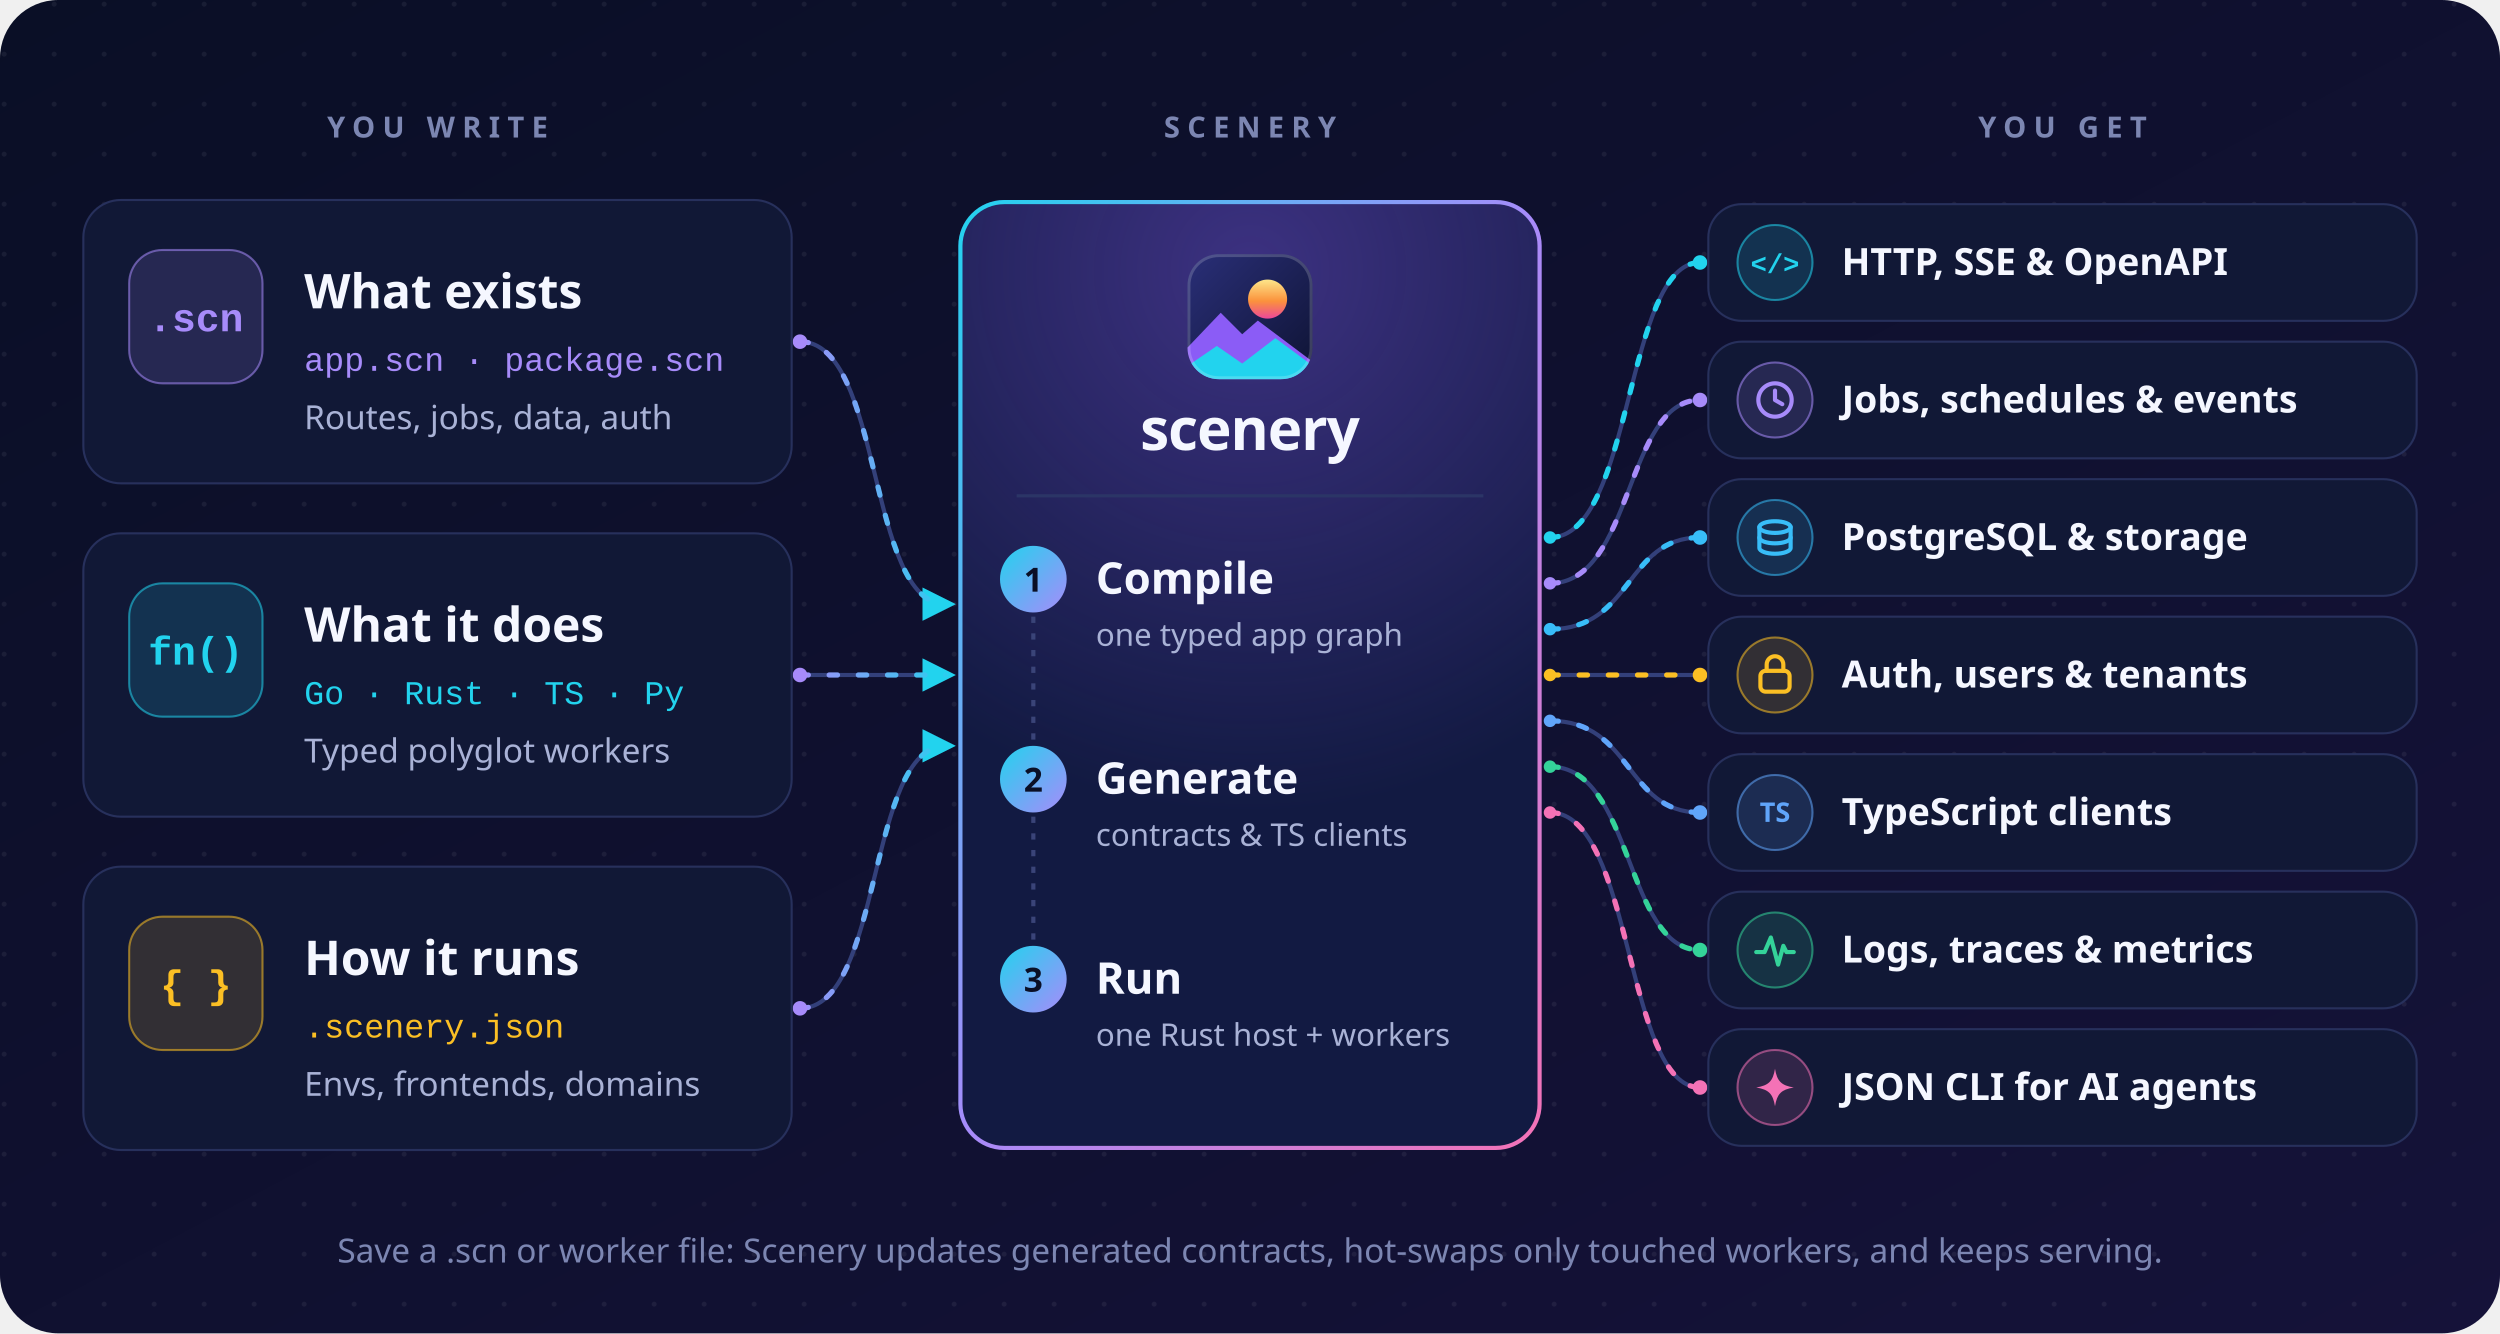
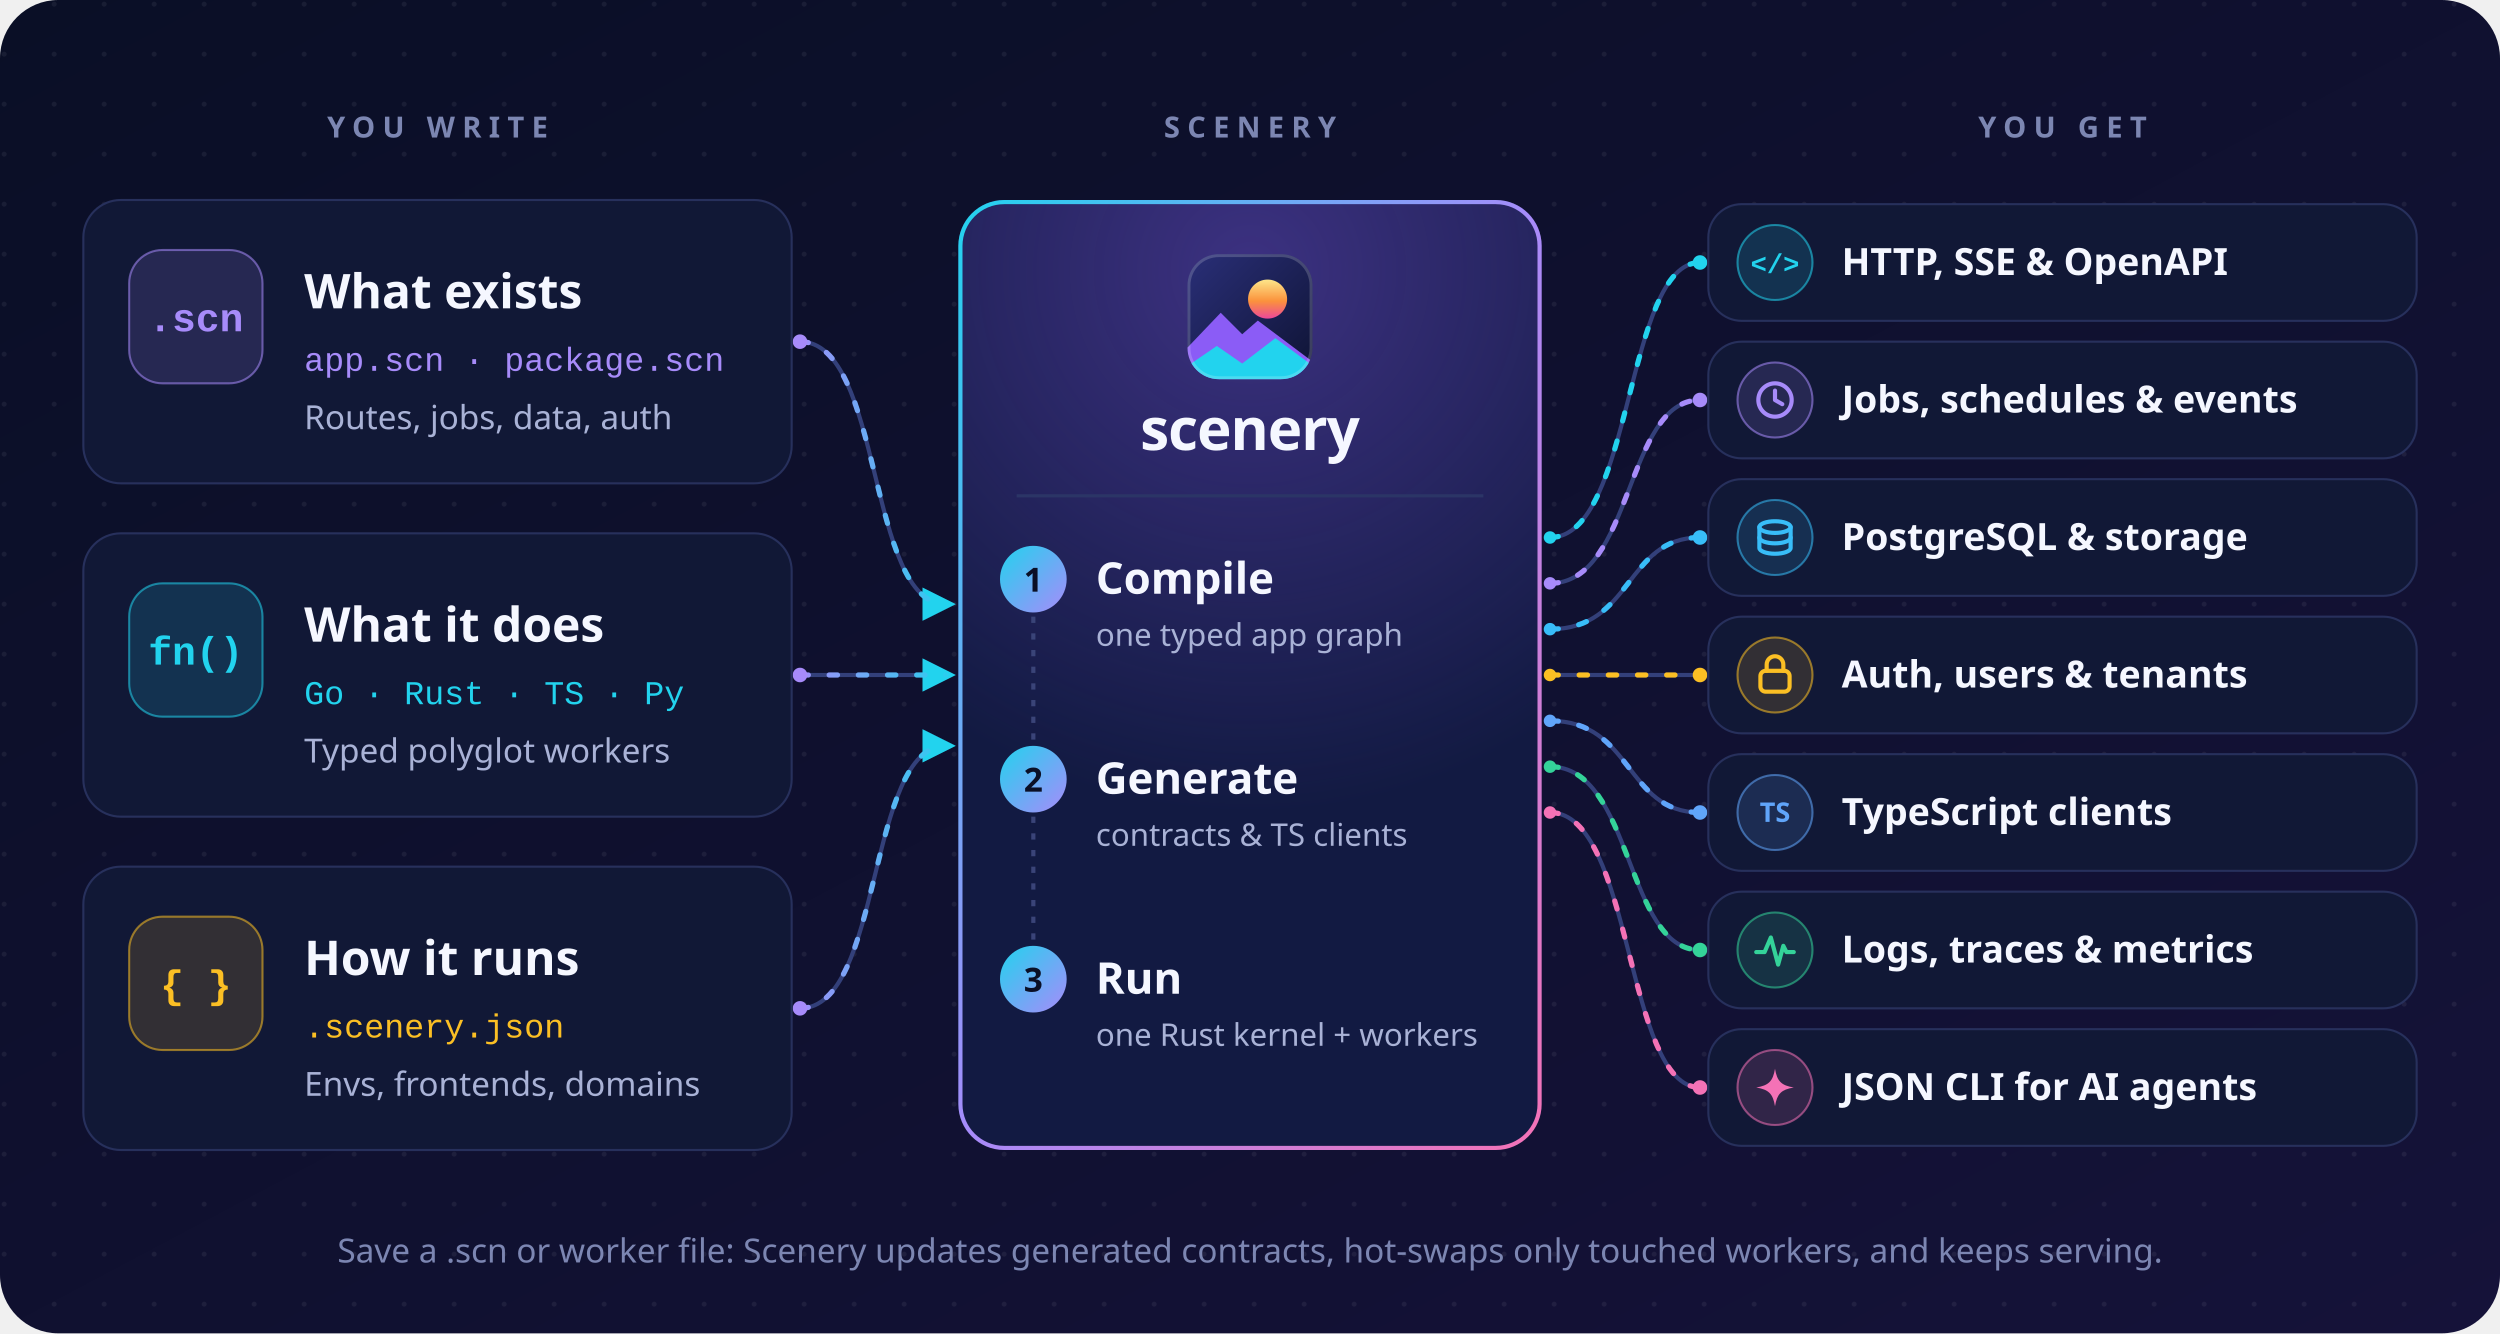
<svg xmlns="http://www.w3.org/2000/svg" width="1200" height="640" viewBox="0 0 1200 640" role="img" aria-labelledby="title desc">
  <style>
    .sans { font-family: -apple-system, BlinkMacSystemFont, 'Segoe UI', 'Noto Sans', Helvetica, Arial, sans-serif; }
    .mono { font-family: ui-monospace, SFMono-Regular, 'SF Mono', Menlo, Consolas, 'Liberation Mono', monospace; }
    .base { fill: none; stroke: #33407A; stroke-width: 2; }
    .flow { fill: none; stroke-width: 2.5; stroke-linecap: round; stroke-dasharray: 4 10; animation: flow 1.4s linear infinite; }
    @keyframes flow { to { stroke-dashoffset: -28; } }
    @media (prefers-reduced-motion: reduce) { * { animation: none !important; } }
  </style>
  <defs>
    <linearGradient id="sun" x1="0" y1="0" x2="0" y2="1">
      <stop offset="0" stop-color="#FDE68A" />
      <stop offset="0.55" stop-color="#FB923C" />
      <stop offset="1" stop-color="#EC4899" />
    </linearGradient>
    <linearGradient id="markBg" x1="0" y1="0" x2="1" y2="1">
      <stop offset="0" stop-color="#2A2F78" />
      <stop offset="1" stop-color="#0E1333" />
    </linearGradient>
    <clipPath id="markClip">
      <rect width="64" height="64" rx="16" />
    </clipPath>
    <symbol id="mark" viewBox="0 0 64 64">
      <g clip-path="url(#markClip)">
        <rect width="64" height="64" fill="url(#markBg)" />
        <circle cx="41" cy="23" r="10" fill="url(#sun)" />
        <path d="M-4 52 L17 30 L28 41 L36 34 L68 58 V68 H-4 Z" fill="#8B5CF6" />
        <path d="M-4 60 L15 47 L28 56 L45 43 L68 60 V68 H-4 Z" fill="#22D3EE" />
      </g>
      <rect x="0.75" y="0.75" width="62.5" height="62.5" rx="15.25" fill="none" stroke="#FFFFFF" stroke-opacity="0.18" stroke-width="1.5" />
    </symbol>
    <linearGradient id="bg" x1="0" y1="0" x2="1" y2="1">
      <stop offset="0" stop-color="#0A0F26" />
      <stop offset="1" stop-color="#151239" />
    </linearGradient>
    <pattern id="dots" width="24" height="24" patternUnits="userSpaceOnUse">
      <circle cx="2" cy="2" r="1.2" fill="#FFFFFF" fill-opacity="0.06" />
    </pattern>
    <linearGradient id="accent" x1="0" y1="0" x2="1" y2="1">
      <stop offset="0" stop-color="#22D3EE" />
      <stop offset="1" stop-color="#A78BFA" />
    </linearGradient>
    <linearGradient id="panelStroke" x1="0" y1="0" x2="1" y2="1">
      <stop offset="0" stop-color="#22D3EE" />
      <stop offset="0.5" stop-color="#A78BFA" />
      <stop offset="1" stop-color="#F472B6" />
    </linearGradient>
    <radialGradient id="panelGlow" cx="600" cy="130" r="260" gradientUnits="userSpaceOnUse">
      <stop offset="0" stop-color="#8B5CF6" stop-opacity="0.35" />
      <stop offset="1" stop-color="#8B5CF6" stop-opacity="0" />
    </radialGradient>
    <linearGradient id="flowIn" x1="380" y1="0" x2="460" y2="0" gradientUnits="userSpaceOnUse">
      <stop offset="0" stop-color="#A78BFA" />
      <stop offset="1" stop-color="#22D3EE" />
    </linearGradient>
    <marker id="arrow" viewBox="0 0 10 10" refX="7" refY="5" markerWidth="8" markerHeight="8" orient="auto">
      <path d="M0 0 L10 5 L0 10 Z" fill="#22D3EE" />
    </marker>
    <clipPath id="card">
      <rect width="1200" height="640" rx="28" />
    </clipPath>
  </defs>
  <g clip-path="url(#card)">
    <rect width="1200" height="640" fill="url(#bg)" />
    <rect width="1200" height="640" fill="url(#dots)" />
  </g>
  <g class="sans" font-size="14" font-weight="700" letter-spacing="3.5" fill="#7C86B2" text-anchor="middle">
    <text x="210" y="66">YOU WRITE</text>
    <text x="600" y="66">SCENERY</text>
    <text x="990" y="66">YOU GET</text>
  </g>
  <path d="M744 258 C784 258 780 126 816 126" class="base" />
  <path d="M744 258 C784 258 780 126 816 126" class="flow" stroke="#22D3EE" />
  <circle cx="816" cy="126" r="3.5" fill="#22D3EE" />
  <circle cx="744" cy="258" r="3" fill="#22D3EE" />
  <path d="M744 280 C784 280 780 192 816 192" class="base" />
  <path d="M744 280 C784 280 780 192 816 192" class="flow" stroke="#A78BFA" />
  <circle cx="816" cy="192" r="3.5" fill="#A78BFA" />
  <circle cx="744" cy="280" r="3" fill="#A78BFA" />
  <path d="M744 302 C784 302 780 258 816 258" class="base" />
  <path d="M744 302 C784 302 780 258 816 258" class="flow" stroke="#38BDF8" />
  <circle cx="816" cy="258" r="3.5" fill="#38BDF8" />
  <circle cx="744" cy="302" r="3" fill="#38BDF8" />
  <path d="M744 324 C784 324 780 324 816 324" class="base" />
  <path d="M744 324 C784 324 780 324 816 324" class="flow" stroke="#FBBF24" />
  <circle cx="816" cy="324" r="3.5" fill="#FBBF24" />
  <circle cx="744" cy="324" r="3" fill="#FBBF24" />
  <path d="M744 346 C784 346 780 390 816 390" class="base" />
  <path d="M744 346 C784 346 780 390 816 390" class="flow" stroke="#60A5FA" />
  <circle cx="816" cy="390" r="3.5" fill="#60A5FA" />
  <circle cx="744" cy="346" r="3" fill="#60A5FA" />
  <path d="M744 368 C784 368 780 456 816 456" class="base" />
  <path d="M744 368 C784 368 780 456 816 456" class="flow" stroke="#34D399" />
  <circle cx="816" cy="456" r="3.5" fill="#34D399" />
  <circle cx="744" cy="368" r="3" fill="#34D399" />
  <path d="M744 390 C784 390 780 522 816 522" class="base" />
  <path d="M744 390 C784 390 780 522 816 522" class="flow" stroke="#F472B6" />
  <circle cx="816" cy="522" r="3.5" fill="#F472B6" />
  <circle cx="744" cy="390" r="3" fill="#F472B6" />
  <path d="M384 164 C424 164 416 290 454 290" class="base" marker-end="url(#arrow)" />
  <path d="M384 164 C424 164 416 290 454 290" class="flow" stroke="url(#flowIn)" />
  <circle cx="384" cy="164" r="3.5" fill="#A78BFA" />
  <path d="M384 324 C424 324 416 324 454 324" class="base" marker-end="url(#arrow)" />
  <path d="M384 324 C424 324 416 324 454 324" class="flow" stroke="url(#flowIn)" />
  <circle cx="384" cy="324" r="3.5" fill="#A78BFA" />
  <path d="M384 484 C424 484 416 358 454 358" class="base" marker-end="url(#arrow)" />
  <path d="M384 484 C424 484 416 358 454 358" class="flow" stroke="url(#flowIn)" />
  <circle cx="384" cy="484" r="3.5" fill="#A78BFA" />
  <g>
    <rect x="40" y="96" width="340" height="136" rx="18" fill="#111836" stroke="#27305C" />
    <rect x="62" y="120" width="64" height="64" rx="16" fill="#A78BFA" fill-opacity="0.14" stroke="#A78BFA" stroke-opacity="0.55" />
    <text x="94" y="159" text-anchor="middle" class="mono" font-size="19" font-weight="700" fill="#A78BFA">.scn</text>
    <text x="146" y="148" class="sans" font-size="23" font-weight="700" fill="#F5F7FF">What exists</text>
    <text x="146" y="178" class="mono" font-size="16" fill="#A78BFA">app.scn · package.scn</text>
    <text x="146" y="206" class="sans" font-size="16" fill="#A9B2D6">Routes, jobs, data, auth</text>
  </g>
  <g>
    <rect x="40" y="256" width="340" height="136" rx="18" fill="#111836" stroke="#27305C" />
    <rect x="62" y="280" width="64" height="64" rx="16" fill="#22D3EE" fill-opacity="0.14" stroke="#22D3EE" stroke-opacity="0.55" />
    <text x="94" y="319" text-anchor="middle" class="mono" font-size="19" font-weight="700" fill="#22D3EE">fn()</text>
    <text x="146" y="308" class="sans" font-size="23" font-weight="700" fill="#F5F7FF">What it does</text>
    <text x="146" y="338" class="mono" font-size="16" fill="#22D3EE">Go · Rust · TS · Py</text>
    <text x="146" y="366" class="sans" font-size="16" fill="#A9B2D6">Typed polyglot workers</text>
  </g>
  <g>
    <rect x="40" y="416" width="340" height="136" rx="18" fill="#111836" stroke="#27305C" />
    <rect x="62" y="440" width="64" height="64" rx="16" fill="#FBBF24" fill-opacity="0.14" stroke="#FBBF24" stroke-opacity="0.55" />
    <text x="94" y="479" text-anchor="middle" class="mono" font-size="19" font-weight="700" fill="#FBBF24">{ }</text>
    <text x="146" y="468" class="sans" font-size="23" font-weight="700" fill="#F5F7FF">How it runs</text>
    <text x="146" y="498" class="mono" font-size="16" fill="#FBBF24">.scenery.json</text>
    <text x="146" y="526" class="sans" font-size="16" fill="#A9B2D6">Envs, frontends, domains</text>
  </g>
  <g>
    <rect x="460" y="96" width="280" height="456" rx="22" fill="#121A42" />
    <rect x="460" y="96" width="280" height="456" rx="22" fill="url(#panelGlow)" />
    <rect x="461" y="97" width="278" height="454" rx="21" fill="none" stroke="url(#panelStroke)" stroke-width="2" />
    <use href="#mark" x="570" y="122" width="60" height="60" />
    <text x="600" y="216" text-anchor="middle" class="sans" font-size="28" font-weight="800" letter-spacing="-0.5" fill="#F5F7FF">scenery</text>
    <path d="M488 238 H712" stroke="#2B3566" stroke-width="1.5" />
    <path d="M496 296 V356" stroke="#3A4478" stroke-width="2" stroke-dasharray="3 5" />
    <circle cx="496" cy="278" r="16" fill="url(#accent)" />
    <text x="496" y="284" text-anchor="middle" class="sans" font-size="16" font-weight="800" fill="#0A0F26">1</text>
    <text x="526" y="285" class="sans" font-size="21" font-weight="700" fill="#F5F7FF">Compile</text>
    <text x="526" y="310" class="sans" font-size="15" fill="#A9B2D6">one typed app graph</text>
    <path d="M496 392 V452" stroke="#3A4478" stroke-width="2" stroke-dasharray="3 5" />
    <circle cx="496" cy="374" r="16" fill="url(#accent)" />
    <text x="496" y="380" text-anchor="middle" class="sans" font-size="16" font-weight="800" fill="#0A0F26">2</text>
    <text x="526" y="381" class="sans" font-size="21" font-weight="700" fill="#F5F7FF">Generate</text>
    <text x="526" y="406" class="sans" font-size="15" fill="#A9B2D6">contracts &amp; TS clients</text>
    <circle cx="496" cy="470" r="16" fill="url(#accent)" />
    <text x="496" y="476" text-anchor="middle" class="sans" font-size="16" font-weight="800" fill="#0A0F26">3</text>
    <text x="526" y="477" class="sans" font-size="21" font-weight="700" fill="#F5F7FF">Run</text>
-     <text x="526" y="502" class="sans" font-size="15" fill="#A9B2D6">one Rust host + workers</text>
+     <text x="526" y="502" class="sans" font-size="15" fill="#A9B2D6">one Rust kernel + workers</text>
  </g>
  <g>
    <rect x="820" y="98" width="340" height="56" rx="16" fill="#111836" stroke="#27305C" />
    <circle cx="852" cy="126" r="18" fill="#22D3EE" fill-opacity="0.14" stroke="#22D3EE" stroke-opacity="0.55" />
    <text x="852" y="131.0" text-anchor="middle" class="mono" font-size="13" font-weight="700" fill="#22D3EE">&lt;/&gt;</text>
    <text x="884" y="132" class="sans" font-size="18" font-weight="600" fill="#F5F7FF">HTTP, SSE &amp; OpenAPI</text>
  </g>
  <g>
    <rect x="820" y="164" width="340" height="56" rx="16" fill="#111836" stroke="#27305C" />
    <circle cx="852" cy="192" r="18" fill="#A78BFA" fill-opacity="0.14" stroke="#A78BFA" stroke-opacity="0.55" />
    <circle cx="852" cy="192.0" r="8" stroke="#A78BFA" stroke-width="2" fill="none" stroke-linecap="round" stroke-linejoin="round" />
    <path d="M852 187.5 V192.0 L855.5 194.0" stroke="#A78BFA" stroke-width="2" fill="none" stroke-linecap="round" stroke-linejoin="round" />
    <text x="884" y="198" class="sans" font-size="18" font-weight="600" fill="#F5F7FF">Jobs, schedules &amp; events</text>
  </g>
  <g>
    <rect x="820" y="230" width="340" height="56" rx="16" fill="#111836" stroke="#27305C" />
    <circle cx="852" cy="258" r="18" fill="#38BDF8" fill-opacity="0.14" stroke="#38BDF8" stroke-opacity="0.55" />
    <ellipse cx="852" cy="253.0" rx="7.5" ry="2.8" stroke="#38BDF8" stroke-width="2" fill="none" stroke-linecap="round" stroke-linejoin="round" />
    <path d="M844.5 253.0 V263.0 A7.5 2.8 0 0 0 859.5 263.0 V253.0" stroke="#38BDF8" stroke-width="2" fill="none" stroke-linecap="round" stroke-linejoin="round" />
    <path d="M844.5 258.0 A7.5 2.8 0 0 0 859.5 258.0" stroke="#38BDF8" stroke-width="2" fill="none" stroke-linecap="round" stroke-linejoin="round" />
    <text x="884" y="264" class="sans" font-size="18" font-weight="600" fill="#F5F7FF">PostgreSQL &amp; storage</text>
  </g>
  <g>
    <rect x="820" y="296" width="340" height="56" rx="16" fill="#111836" stroke="#27305C" />
    <circle cx="852" cy="324" r="18" fill="#FBBF24" fill-opacity="0.14" stroke="#FBBF24" stroke-opacity="0.55" />
    <rect x="845" y="322.0" width="14" height="10" rx="2.5" stroke="#FBBF24" stroke-width="2" fill="none" stroke-linecap="round" stroke-linejoin="round" />
    <path d="M848 322.0 V319.0 A4 4 0 0 1 856 319.0 V322.0" stroke="#FBBF24" stroke-width="2" fill="none" stroke-linecap="round" stroke-linejoin="round" />
    <text x="884" y="330" class="sans" font-size="18" font-weight="600" fill="#F5F7FF">Auth, users &amp; tenants</text>
  </g>
  <g>
    <rect x="820" y="362" width="340" height="56" rx="16" fill="#111836" stroke="#27305C" />
    <circle cx="852" cy="390" r="18" fill="#60A5FA" fill-opacity="0.14" stroke="#60A5FA" stroke-opacity="0.55" />
    <text x="852" y="394.5" text-anchor="middle" class="sans" font-size="13" font-weight="800" fill="#60A5FA">TS</text>
    <text x="884" y="396" class="sans" font-size="18" font-weight="600" fill="#F5F7FF">TypeScript clients</text>
  </g>
  <g>
    <rect x="820" y="428" width="340" height="56" rx="16" fill="#111836" stroke="#27305C" />
    <circle cx="852" cy="456" r="18" fill="#34D399" fill-opacity="0.14" stroke="#34D399" stroke-opacity="0.55" />
    <path d="M843 457.0 H847 L850 450.0 L853.5 463.0 L856 454.0 L857.5 457.0 H861" stroke="#34D399" stroke-width="2" fill="none" stroke-linecap="round" stroke-linejoin="round" />
    <text x="884" y="462" class="sans" font-size="18" font-weight="600" fill="#F5F7FF">Logs, traces &amp; metrics</text>
  </g>
  <g>
    <rect x="820" y="494" width="340" height="56" rx="16" fill="#111836" stroke="#27305C" />
    <circle cx="852" cy="522" r="18" fill="#F472B6" fill-opacity="0.14" stroke="#F472B6" stroke-opacity="0.55" />
    <path d="M852 513.0 C853 519.0 855 521.0 861 522.0 C855 523.0 853 525.0 852 531.0 C851 525.0 849 523.0 843 522.0 C849 521.0 851 519.0 852 513.0 Z" fill="#F472B6" />
    <text x="884" y="528" class="sans" font-size="18" font-weight="600" fill="#F5F7FF">JSON CLI for AI agents</text>
  </g>
  <text x="600" y="606" text-anchor="middle" class="sans" font-size="16" fill="#7C86B2">Save a .scn or worker file: Scenery updates generated contracts, hot-swaps only touched workers, and keeps serving.</text>
</svg>
